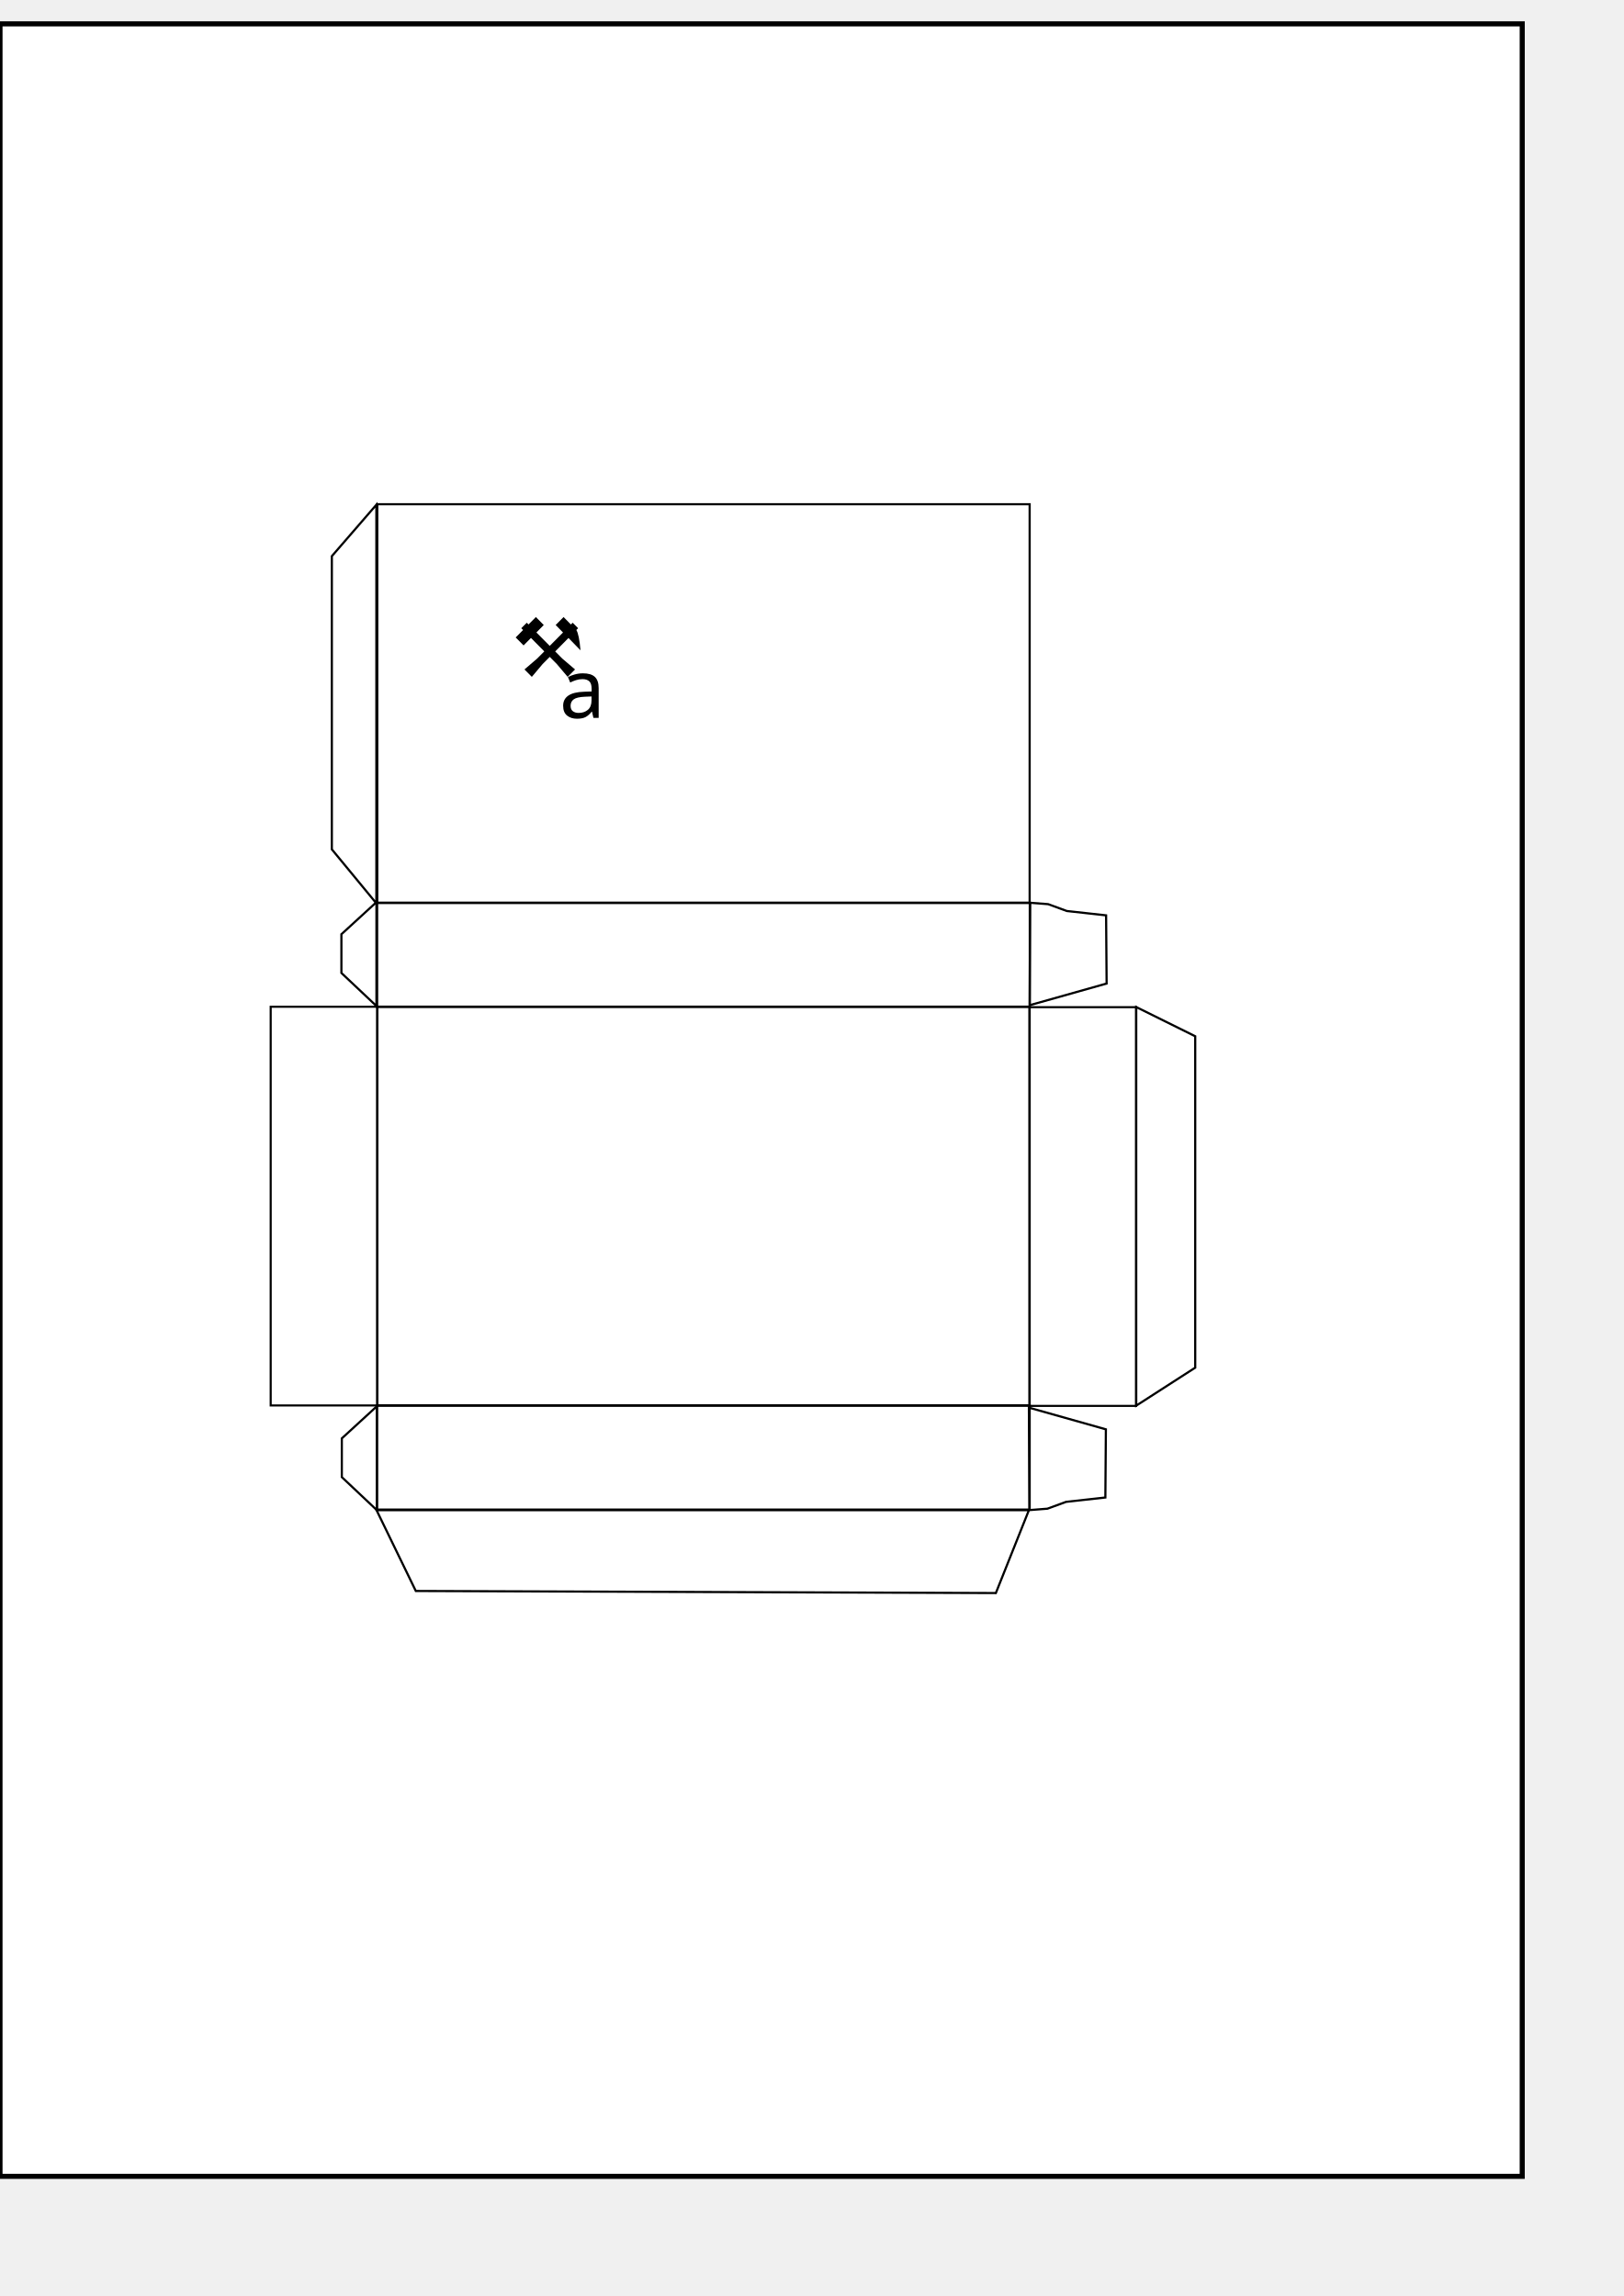
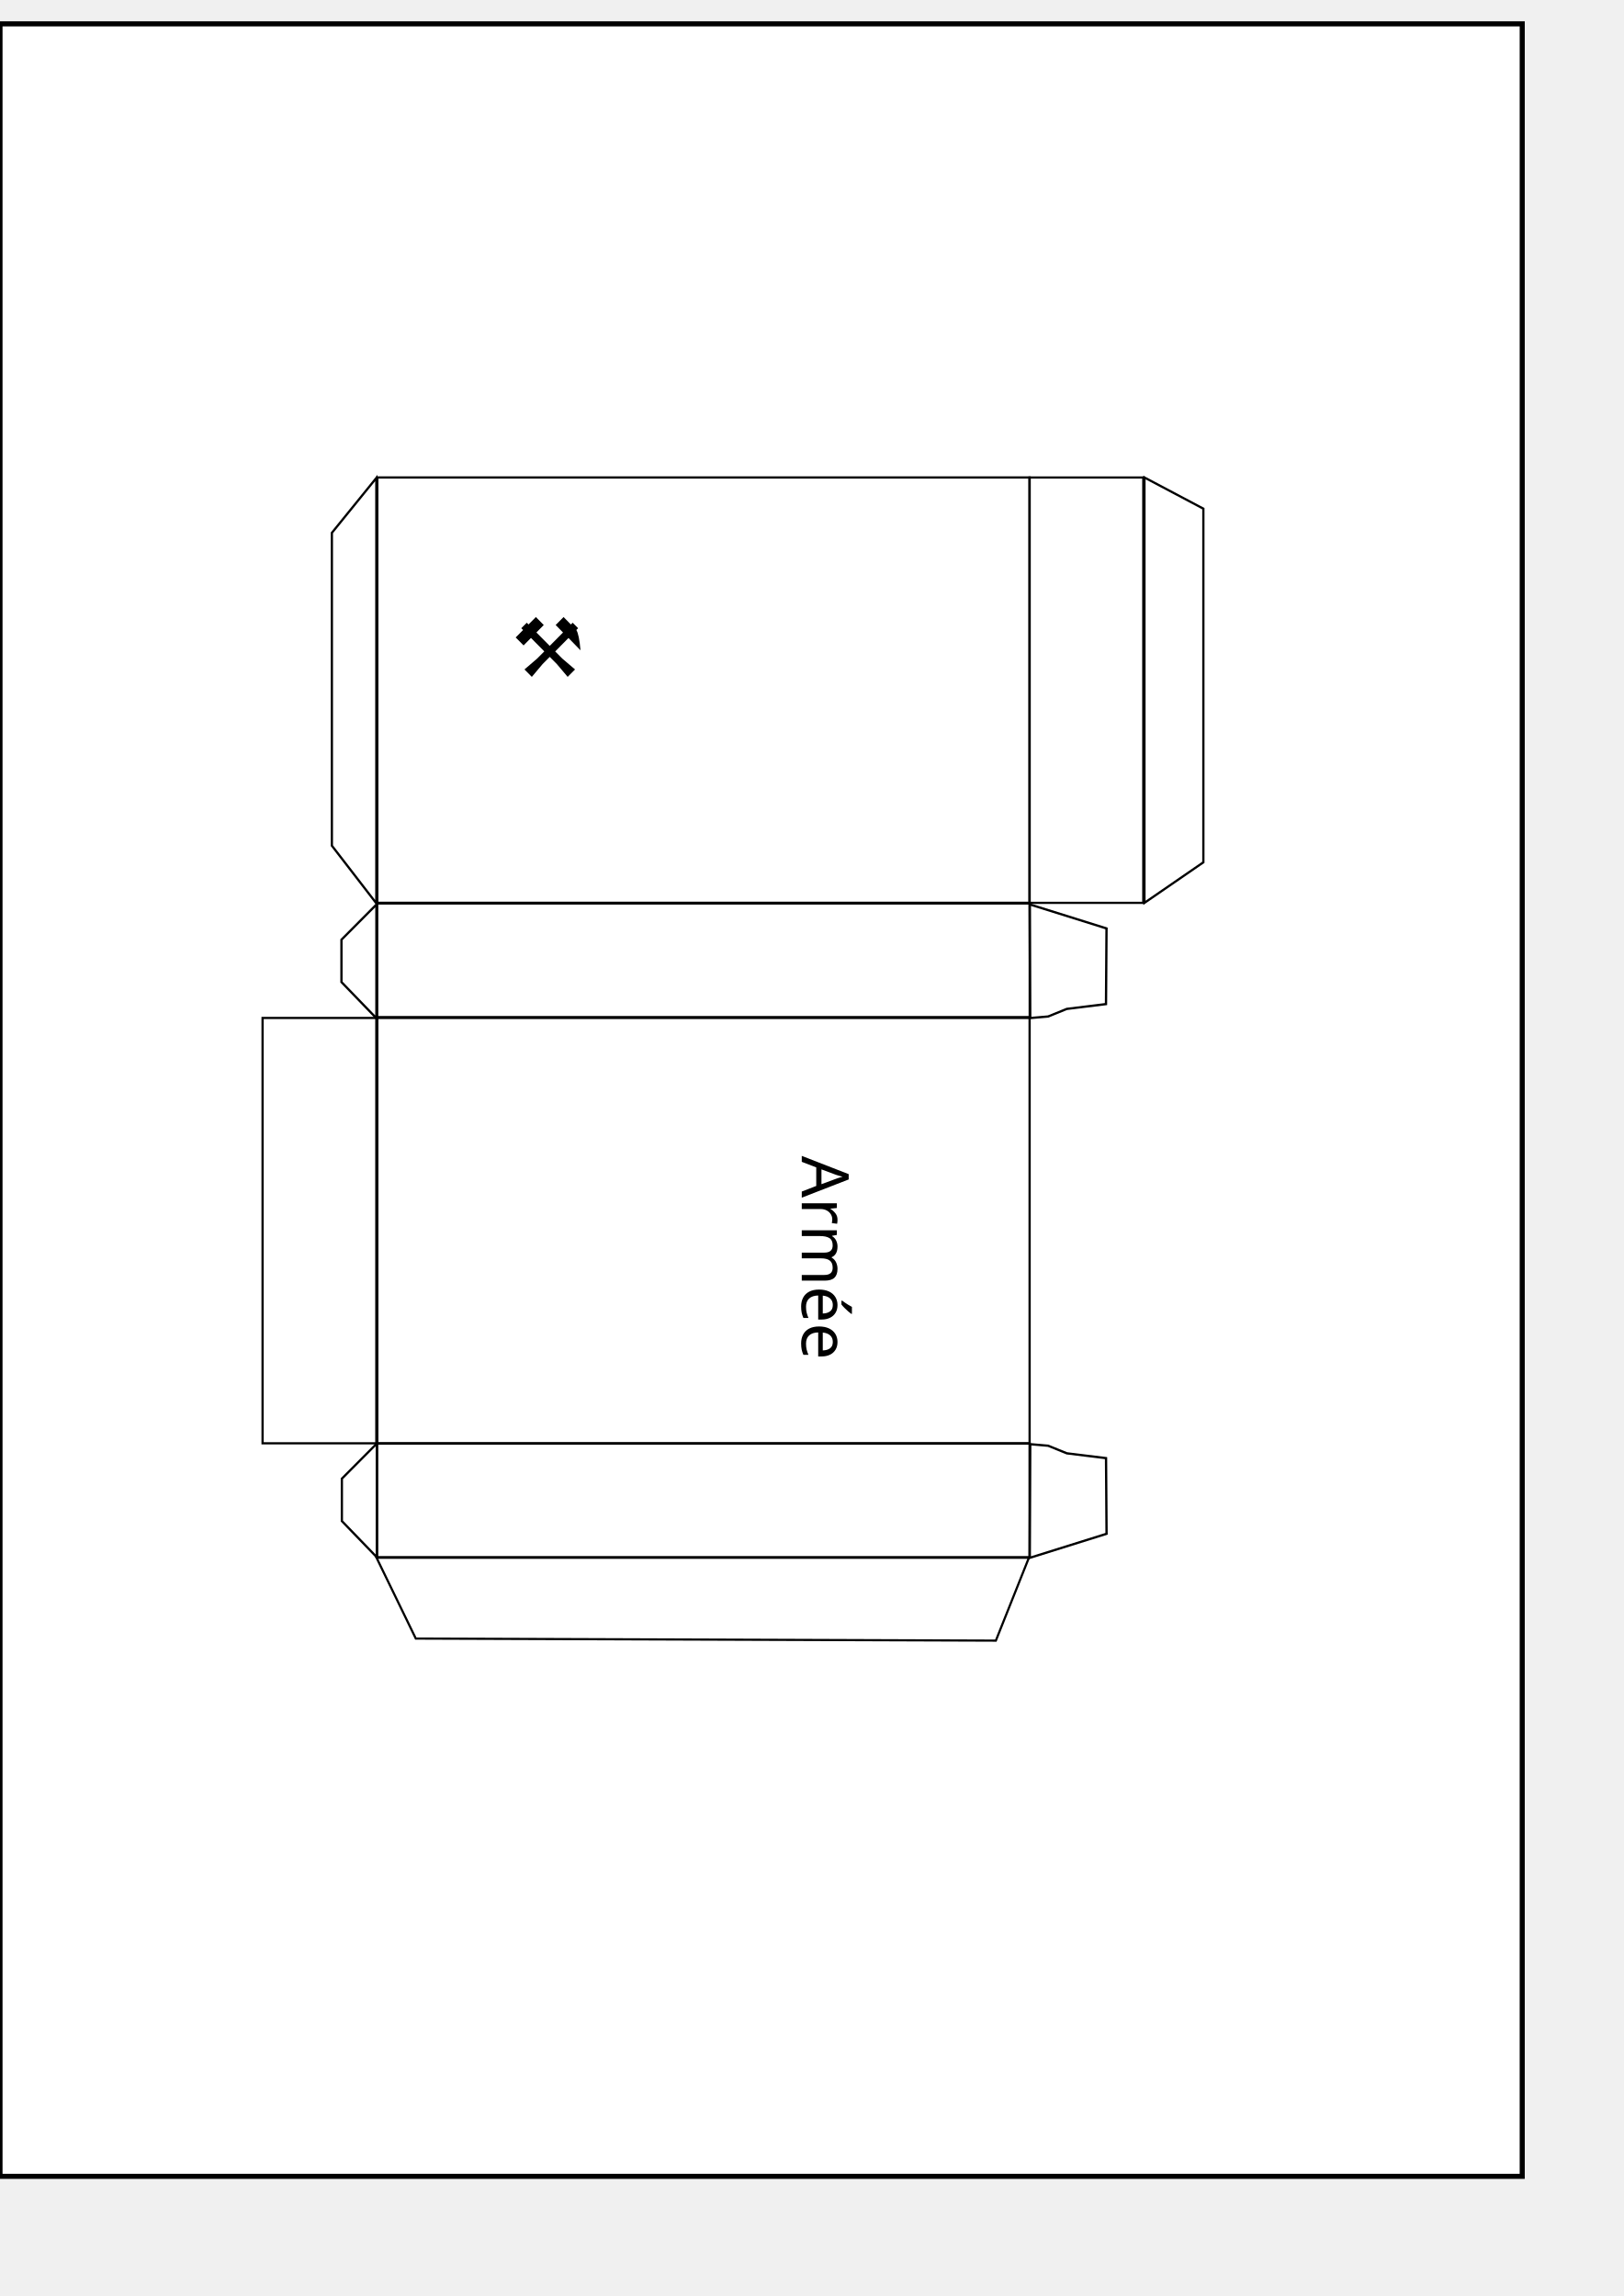
<svg xmlns="http://www.w3.org/2000/svg" width="210mm" height="297mm" id="svg2" version="1.1">
  <defs id="defs4" />
  <g id="layer2">
    <rect style="fill:#ffffff;fill-opacity:1;stroke:#000000;stroke-width:2.48;stroke-linecap:round;stroke-miterlimit:4;stroke-opacity:1;stroke-dasharray:none" id="rect3835" width="744.094" height="1052.362" x="1.7284331e-06" y="11.648" />
  </g>
  <g id="layer1" style="display:inline">
-     <rect style="fill:none;stroke:#000000;stroke-width:1.063;stroke-linecap:round;stroke-miterlimit:4;stroke-opacity:1;stroke-dasharray:none" id="rect3011" width="194.882" height="318.898" x="492.227" y="-503.314" transform="matrix(0,1,-1,0,0,0)" />
-     <rect style="fill:none;stroke:#000000;stroke-width:1.063;stroke-linecap:round;stroke-miterlimit:4;stroke-opacity:1;stroke-dasharray:none" id="rect3015" width="50.801" height="319.03" x="687.24" y="-503.319" transform="matrix(0,1,-1,0,0,0)" />
-     <rect style="fill:none;stroke:#000000;stroke-width:1.019;stroke-linecap:round;stroke-miterlimit:4;stroke-opacity:1;stroke-dasharray:none" id="rect2987" width="194.925" height="52.13" x="492.205" y="-184.451" transform="matrix(0,1,-1,0,0,0)" />
-     <rect style="fill:none;stroke:#000000;stroke-width:1.019;stroke-linecap:round;stroke-miterlimit:4;stroke-opacity:1;stroke-dasharray:none" id="rect3013" width="194.925" height="52.13" x="492.417" y="-555.36" transform="matrix(0,1,-1,0,0,0)" />
-     <rect y="-503.38" x="441.367" height="319.03" width="50.801" id="rect3017" style="fill:none;stroke:#000000;stroke-width:1.063;stroke-linecap:round;stroke-miterlimit:4;stroke-opacity:1;stroke-dasharray:none" transform="matrix(0,1,-1,0,0,0)" />
-     <path style="fill:none;stroke:#000000;stroke-width:1.063;stroke-linecap:round;stroke-miterlimit:4;stroke-opacity:1;stroke-dasharray:none" d="m 555.413,687.224 0,-194.882 28.836,14.286 -1e-5,162.025 z" id="rect3025" />
-     <path id="path3031" d="m 486.794,778.843 16.162,-40.53 -318.898,0 19.193,39.52 z" style="fill:none;stroke:#000000;stroke-width:1.063;stroke-linecap:round;stroke-miterlimit:4;stroke-opacity:1;stroke-dasharray:none" />
-     <path id="path3036" d="m 167.09,722.166 0,-18.938 17.127,-15.698 0,50.793 z" style="fill:none;stroke:#000000;stroke-width:1.063;stroke-linecap:round;stroke-miterlimit:4;stroke-opacity:1;stroke-dasharray:none" />
-     <rect style="fill:none;stroke:#000000;stroke-width:1.063;stroke-linecap:round;stroke-miterlimit:4;stroke-opacity:1;stroke-dasharray:none" id="rect2985" width="194.882" height="318.898" x="246.527" y="184.416" transform="matrix(0,1,1,0,0,0)" />
-     <flowRoot xml:space="preserve" id="flowRoot3046" style="font-size:40px;font-style:normal;font-variant:normal;font-weight:normal;font-stretch:normal;line-height:125%;letter-spacing:0px;word-spacing:0px;fill:#000000;fill-opacity:1;stroke:none;font-family:Tallys;-inkscape-font-specification:Tallys" transform="matrix(0,1,-1,0,869.9613,41.53167)">
-       <flowRegion id="flowRegion3048">
-         <rect id="rect3050" width="155.714" height="132.857" x="267.143" y="456.648" style="font-style:normal;font-variant:normal;font-weight:normal;font-stretch:normal;font-family:Tallys;-inkscape-font-specification:Tallys" />
-       </flowRegion>
-       <flowPara id="flowPara3052" style="font-size:32px">Armée</flowPara>
-     </flowRoot>
-     <flowRoot xml:space="preserve" id="flowRoot3054" style="font-size:40px;font-style:normal;font-variant:normal;font-weight:normal;font-stretch:normal;line-height:125%;letter-spacing:0px;word-spacing:0px;fill:#000000;fill-opacity:1;stroke:none;font-family:Tallys;-inkscape-font-specification:Tallys" transform="matrix(0,1,-1,0,658.5327,-13.54326)">
+     <rect style="fill:none;stroke:#000000;stroke-width:1.098;stroke-linecap:round;stroke-miterlimit:4;stroke-opacity:1;stroke-dasharray:none" id="rect3011" width="207.957" height="318.863" x="497.675" y="-503.296" transform="matrix(0,1,-1,0,0,0)" />
+     <rect style="fill:none;stroke:#000000;stroke-width:1.112;stroke-linecap:round;stroke-miterlimit:4;stroke-opacity:1;stroke-dasharray:none" id="rect3015" width="55.581" height="318.981" x="705.753" y="-503.294" transform="matrix(0,1,-1,0,0,0)" />
+     <rect style="fill:none;stroke:#000000;stroke-width:1.088;stroke-linecap:round;stroke-miterlimit:4;stroke-opacity:1;stroke-dasharray:none" id="rect2987" width="207.968" height="55.605" x="497.67" y="-183.96" transform="matrix(0,1,-1,0,0,0)" />
+     <rect style="fill:none;stroke:#000000;stroke-width:1.088;stroke-linecap:round;stroke-miterlimit:4;stroke-opacity:1;stroke-dasharray:none" id="rect3013" width="207.968" height="55.605" x="233.445" y="-558.87" transform="matrix(0,1,-1,0,0,0)" />
+     <rect y="-503.355" x="441.698" height="318.981" width="55.581" id="rect3017" style="fill:none;stroke:#000000;stroke-width:1.112;stroke-linecap:round;stroke-miterlimit:4;stroke-opacity:1;stroke-dasharray:none" transform="matrix(0,1,-1,0,0,0)" />
+     <path style="fill:none;stroke:#000000;stroke-width:1.097;stroke-linecap:round;stroke-miterlimit:4;stroke-opacity:1;stroke-dasharray:none" d="m 559.431,441.408 0,-207.958 28.801,15.244 -10e-6,172.896 z" id="rect3025" />
+     <path id="path3031" d="m 486.794,802.106 16.162,-40.53 -318.898,0 19.193,39.52 z" style="fill:none;stroke:#000000;stroke-width:1.063;stroke-linecap:round;stroke-miterlimit:4;stroke-opacity:1;stroke-dasharray:none" />
+     <path id="path3036" d="m 167.114,743.646 0,-20.724 17.079,-17.178 0,55.582 z" style="fill:none;stroke:#000000;stroke-width:1.11;stroke-linecap:round;stroke-miterlimit:4;stroke-opacity:1;stroke-dasharray:none" />
+     <rect style="fill:none;stroke:#000000;stroke-width:1.098;stroke-linecap:round;stroke-miterlimit:4;stroke-opacity:1;stroke-dasharray:none" id="rect2985" width="207.957" height="318.863" x="233.434" y="184.433" transform="matrix(0,1,1,0,0,0)" />
+     <flowRoot xml:space="preserve" id="flowRoot3054" style="font-size:40px;font-style:normal;font-variant:normal;font-weight:normal;font-stretch:normal;line-height:125%;letter-spacing:0px;word-spacing:0px;fill:#000000;fill-opacity:1;stroke:none;font-family:Tallys;-inkscape-font-specification:Tallys" transform="matrix(0,1,-1,0,658.5327,244.1426)">
      <flowRegion id="flowRegion3056">
        <rect id="rect3058" width="257.143" height="147.143" x="275.714" y="169.505" style="font-size:40px;font-style:normal;font-variant:normal;font-weight:normal;font-stretch:normal;font-family:Tallys;-inkscape-font-specification:Tallys" />
      </flowRegion>
      <flowPara id="flowPara3060">Renaissance</flowPara>
    </flowRoot>
-     <path style="fill:none;stroke:#000000;stroke-width:1.063;stroke-linecap:butt;stroke-linejoin:miter;stroke-miterlimit:4;stroke-opacity:1;stroke-dasharray:none" d="m 503.309,491.457 37.628,-10.607 -0.253,-33.335 -19.2,-2.125 -9.124,-3.342 -8.799,-0.681 z" id="path3034" />
-     <path id="path3827" d="m 502.951,688.194 37.628,10.607 -0.253,33.335 -19.2,2.125 -9.124,3.342 -8.799,0.681 z" style="fill:none;stroke:#000000;stroke-width:1.063;stroke-linecap:butt;stroke-linejoin:miter;stroke-miterlimit:4;stroke-opacity:1;stroke-dasharray:none" />
-     <path id="path3829" d="m 183.977,246.772 0,194.882 -21.765,-26.408 1e-5,-143.337 z" style="fill:none;stroke:#000000;stroke-width:1.063;stroke-linecap:round;stroke-miterlimit:4;stroke-opacity:1;stroke-dasharray:none" />
-     <path style="fill:none;stroke:#000000;stroke-width:1.063;stroke-linecap:round;stroke-miterlimit:4;stroke-opacity:1;stroke-dasharray:none" d="m 166.89,475.688 0,-18.938 17.127,-15.698 0,50.793 z" id="path3831" />
+     <path style="fill:none;stroke:#000000;stroke-width:1.119;stroke-linecap:butt;stroke-linejoin:miter;stroke-miterlimit:4;stroke-opacity:1;stroke-dasharray:none" d="m 503.336,761.641 37.572,-11.768 -0.252,-36.985 -19.172,-2.358 -9.11,-3.708 -8.786,-0.755 z" id="path3034" />
+     <path id="path3827" d="m 503.319,442.147 37.572,11.768 -0.252,36.985 -19.172,2.358 -9.11,3.708 -8.786,0.755 z" style="fill:none;stroke:#000000;stroke-width:1.119;stroke-linecap:butt;stroke-linejoin:miter;stroke-miterlimit:4;stroke-opacity:1;stroke-dasharray:none" />
+     <path id="path3829" d="m 183.96,233.679 0,207.958 -21.73,-28.179 1e-5,-152.954 z" style="fill:none;stroke:#000000;stroke-width:1.097;stroke-linecap:round;stroke-miterlimit:4;stroke-opacity:1;stroke-dasharray:none" />
+     <path style="fill:none;stroke:#000000;stroke-width:1.11;stroke-linecap:round;stroke-miterlimit:4;stroke-opacity:1;stroke-dasharray:none" d="m 166.913,480.141 0,-20.724 17.079,-17.178 0,55.582 z" id="path3831" />
    <flowRoot xml:space="preserve" id="flowRoot3023" style="font-size:40px;font-style:normal;font-weight:normal;line-height:125%;letter-spacing:0px;word-spacing:0px;fill:#000000;fill-opacity:1;stroke:none;font-family:Tallys;-inkscape-font-specification:Tallys;font-stretch:normal;font-variant:normal">
      <flowRegion id="flowRegion3025">
        <rect id="rect3027" width="78.571" height="51.429" x="234.286" y="302.362" style="-inkscape-font-specification:Tallys;font-family:Tallys;font-weight:normal;font-style:normal;font-stretch:normal;font-variant:normal" />
      </flowRegion>
      <flowPara id="flowPara3029">⚔</flowPara>
    </flowRoot>
    <text xml:space="preserve" style="font-size:40px;font-style:normal;font-weight:normal;line-height:125%;letter-spacing:0px;word-spacing:0px;fill:#000000;fill-opacity:1;stroke:none;font-family:Sans" x="258.571" y="323.791" id="text3031">
      <tspan id="tspan3033" x="258.571" y="323.791" style="font-style:normal;font-variant:normal;font-weight:normal;font-stretch:normal;font-family:Tallys;-inkscape-font-specification:Tallys" />
    </text>
    <text xml:space="preserve" style="font-size:40px;font-style:normal;font-weight:normal;line-height:125%;letter-spacing:0px;word-spacing:0px;fill:#000000;fill-opacity:1;stroke:none;font-family:Sans" x="250" y="330.934" id="text3035">
      <tspan id="tspan3037" x="250" y="330.934">⚒</tspan>
    </text>
    <text xml:space="preserve" style="font-size:40px;font-style:normal;font-weight:normal;line-height:125%;letter-spacing:0px;word-spacing:0px;fill:#000000;fill-opacity:1;stroke:none;font-family:Sans" x="235" y="328.434" id="text3039">
      <tspan id="tspan3041" x="235" y="328.434" />
    </text>
    <text xml:space="preserve" style="font-size:40px;font-style:normal;font-variant:normal;font-weight:normal;font-stretch:normal;line-height:125%;letter-spacing:0px;word-spacing:0px;fill:#000000;fill-opacity:1;stroke:none;font-family:Tallys;-inkscape-font-specification:Tallys" x="262.857" y="344.862" id="text3043">
      <tspan id="tspan3045" x="262.857" y="344.862" />
    </text>
-     <text xml:space="preserve" style="font-size:40px;font-style:normal;font-variant:normal;font-weight:normal;font-stretch:normal;line-height:125%;letter-spacing:0px;word-spacing:0px;fill:#000000;fill-opacity:1;stroke:none;font-family:Tallys;-inkscape-font-specification:Tallys" x="273.435" y="350.988" id="text3047">
-       <tspan id="tspan3049" x="273.435" y="350.988">a</tspan>
+     <text xml:space="preserve" style="font-size:32px;font-style:normal;font-variant:normal;font-weight:normal;font-stretch:normal;line-height:125%;letter-spacing:0px;word-spacing:0px;fill:#000000;fill-opacity:1;stroke:none;font-family:Tallys;-inkscape-font-specification:Tallys" x="565.117" y="-391.92" id="text3021" transform="matrix(0,1,-1,0,0,0)">
+       <tspan id="tspan3023" x="565.117" y="-391.92">Armée</tspan>
    </text>
  </g>
</svg>
